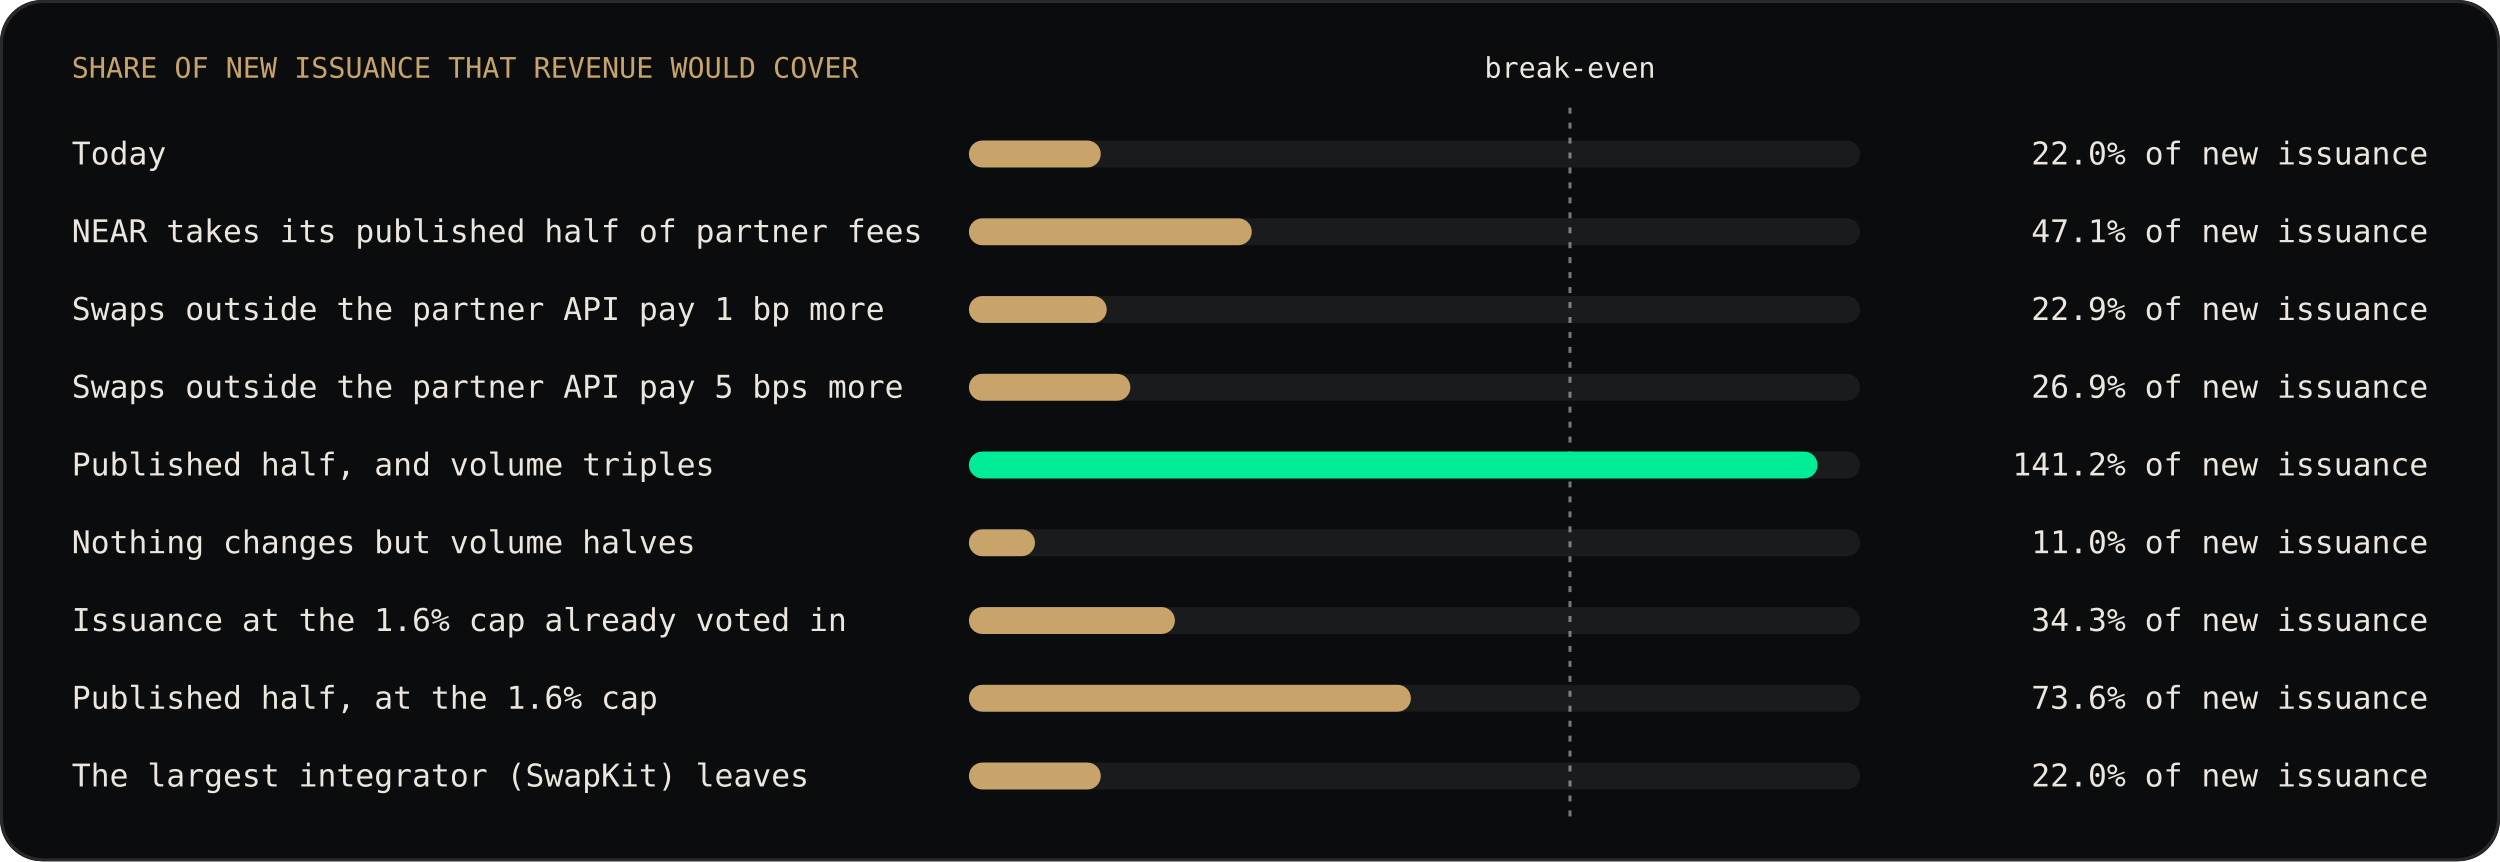
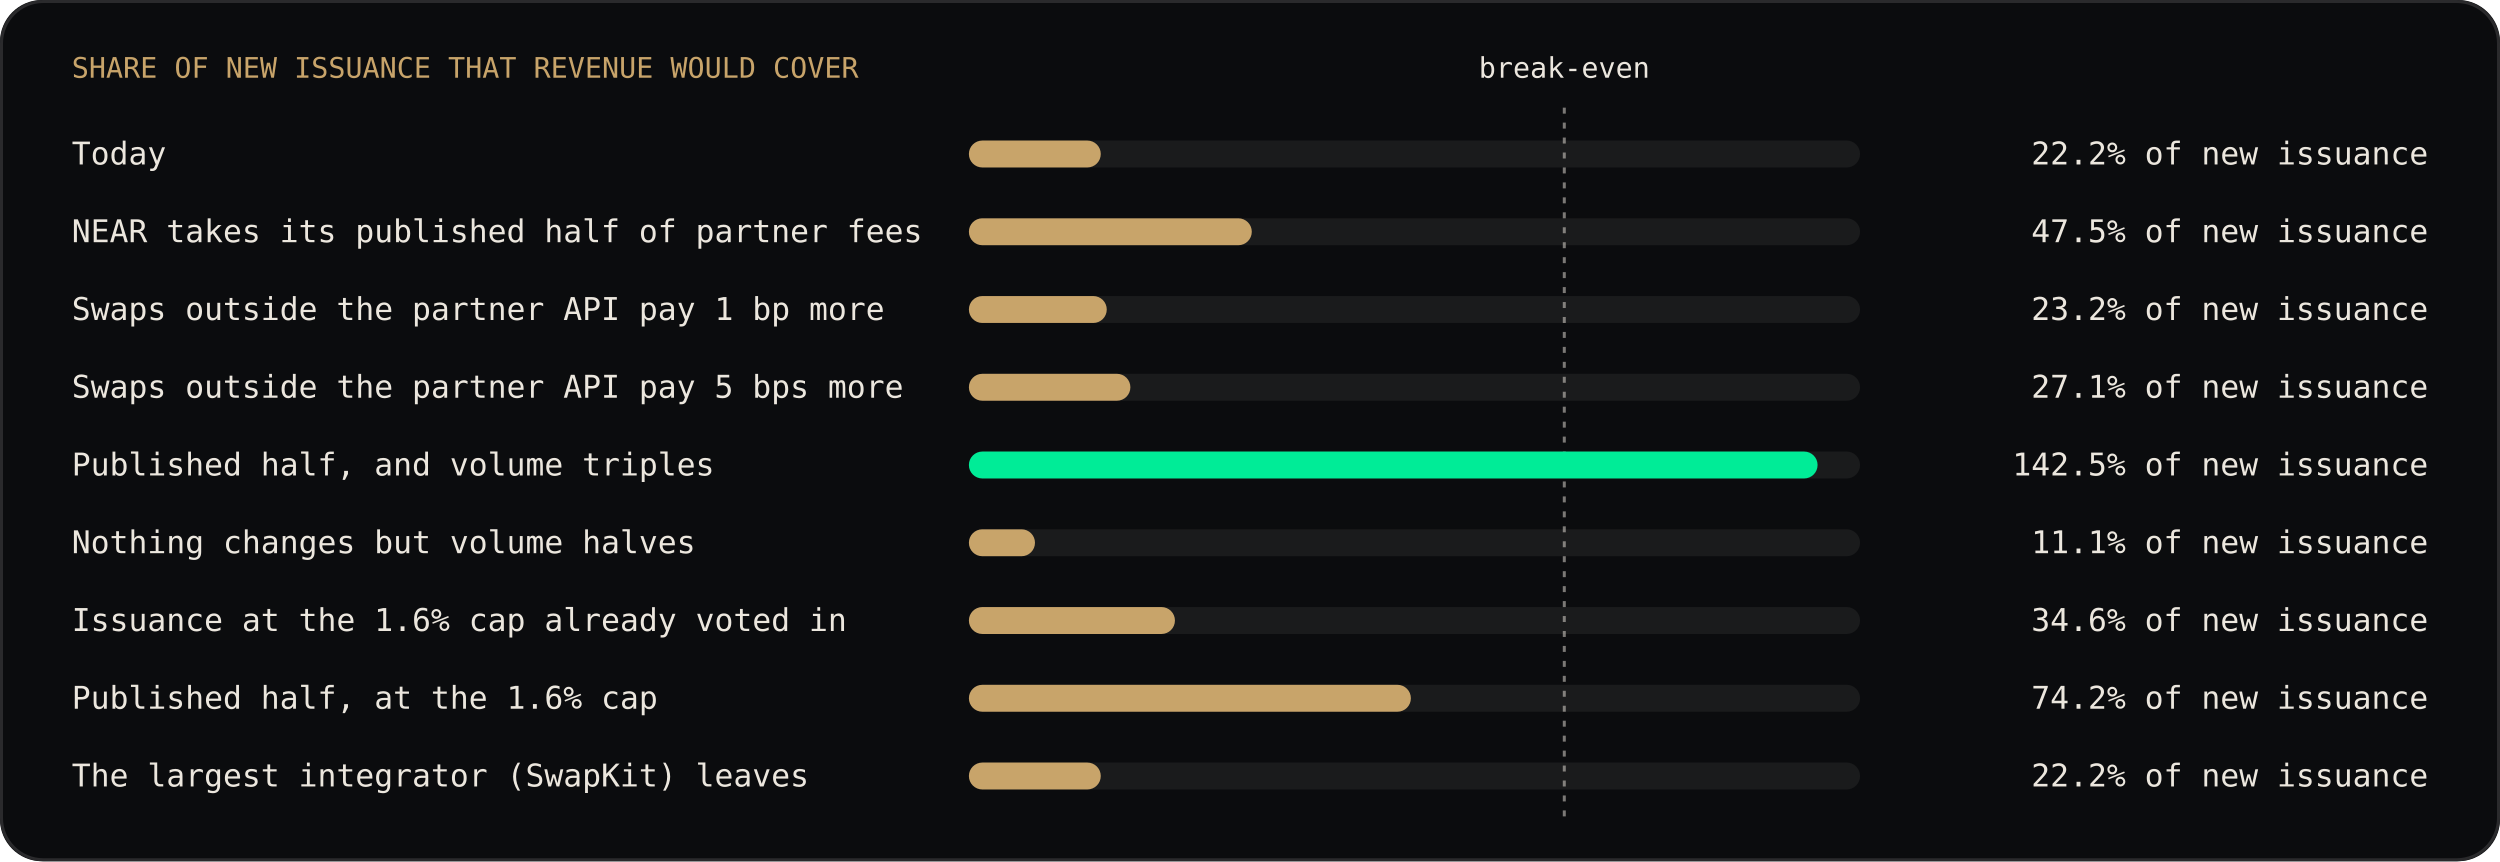
<svg xmlns="http://www.w3.org/2000/svg" viewBox="0 0 836 288" width="836" height="288" font-family="'JetBrains Mono', ui-monospace, SFMono-Regular, Menlo, Consolas, monospace" font-size="9">
  <rect width="836" height="288" rx="14" fill="#0b0c0e" />
  <rect x="0.5" y="0.5" width="835" height="287" rx="14" fill="none" stroke="#2a2a2c" />
  <text x="24.0" y="26.0" fill="#c8a46a" font-size="9.5" font-weight="500" text-anchor="start">SHARE OF NEW ISSUANCE THAT REVENUE WOULD COVER</text>
-   <line x1="525.0" x2="525.0" y1="36.0" y2="274.0" stroke="#ece7de" stroke-opacity="0.5" stroke-dasharray="2 3" />
-   <text x="525.0" y="26.0" fill="#ece7de" font-size="9.5" font-weight="400" text-anchor="middle">break-even</text>
+   <line x1="523.1" x2="523.1" y1="36.0" y2="274.0" stroke="#ece7de" stroke-opacity="0.5" stroke-dasharray="2 3" />
+   <text x="523.1" y="26.0" fill="#ece7de" font-size="9.5" font-weight="400" text-anchor="middle">break-even</text>
  <text x="24.0" y="55.0" fill="#ece7de" font-size="10.5" font-weight="400" text-anchor="start">Today</text>
  <rect x="324.0" y="47.0" width="298.0" height="9" rx="4.5" fill="#ece7de" fill-opacity="0.07" />
  <rect x="324.0" y="47.0" width="44.1" height="9" rx="4.5" fill="#c8a46a" />
-   <text x="812.0" y="55.0" fill="#ece7de" font-size="10.5" font-weight="400" text-anchor="end">22.0% of new issuance</text>
+   <text x="812.0" y="55.0" fill="#ece7de" font-size="10.5" font-weight="400" text-anchor="end">22.2% of new issuance</text>
  <text x="24.0" y="81.0" fill="#ece7de" font-size="10.5" font-weight="400" text-anchor="start">NEAR takes its published half of partner fees</text>
  <rect x="324.0" y="73.0" width="298.0" height="9" rx="4.5" fill="#ece7de" fill-opacity="0.07" />
  <rect x="324.0" y="73.0" width="94.6" height="9" rx="4.5" fill="#c8a46a" />
-   <text x="812.0" y="81.0" fill="#ece7de" font-size="10.5" font-weight="400" text-anchor="end">47.1% of new issuance</text>
+   <text x="812.0" y="81.0" fill="#ece7de" font-size="10.5" font-weight="400" text-anchor="end">47.5% of new issuance</text>
  <text x="24.0" y="107.0" fill="#ece7de" font-size="10.5" font-weight="400" text-anchor="start">Swaps outside the partner API pay 1 bp more</text>
  <rect x="324.0" y="99.0" width="298.0" height="9" rx="4.5" fill="#ece7de" fill-opacity="0.07" />
  <rect x="324.0" y="99.0" width="46.1" height="9" rx="4.5" fill="#c8a46a" />
-   <text x="812.0" y="107.0" fill="#ece7de" font-size="10.5" font-weight="400" text-anchor="end">22.9% of new issuance</text>
+   <text x="812.0" y="107.0" fill="#ece7de" font-size="10.5" font-weight="400" text-anchor="end">23.2% of new issuance</text>
  <text x="24.0" y="133.0" fill="#ece7de" font-size="10.5" font-weight="400" text-anchor="start">Swaps outside the partner API pay 5 bps more</text>
  <rect x="324.0" y="125.0" width="298.0" height="9" rx="4.5" fill="#ece7de" fill-opacity="0.07" />
  <rect x="324.0" y="125.0" width="54.0" height="9" rx="4.5" fill="#c8a46a" />
-   <text x="812.0" y="133.0" fill="#ece7de" font-size="10.5" font-weight="400" text-anchor="end">26.9% of new issuance</text>
+   <text x="812.0" y="133.0" fill="#ece7de" font-size="10.5" font-weight="400" text-anchor="end">27.1% of new issuance</text>
  <text x="24.0" y="159.0" fill="#ece7de" font-size="10.5" font-weight="400" text-anchor="start">Published half, and volume triples</text>
  <rect x="324.0" y="151.0" width="298.0" height="9" rx="4.5" fill="#ece7de" fill-opacity="0.07" />
  <rect x="324.0" y="151.0" width="283.8" height="9" rx="4.5" fill="#00ec97" />
-   <text x="812.0" y="159.0" fill="#ece7de" font-size="10.5" font-weight="400" text-anchor="end">141.2% of new issuance</text>
+   <text x="812.0" y="159.0" fill="#ece7de" font-size="10.5" font-weight="400" text-anchor="end">142.5% of new issuance</text>
  <text x="24.0" y="185.0" fill="#ece7de" font-size="10.5" font-weight="400" text-anchor="start">Nothing changes but volume halves</text>
  <rect x="324.0" y="177.0" width="298.0" height="9" rx="4.5" fill="#ece7de" fill-opacity="0.07" />
  <rect x="324.0" y="177.0" width="22.1" height="9" rx="4.5" fill="#c8a46a" />
-   <text x="812.0" y="185.0" fill="#ece7de" font-size="10.5" font-weight="400" text-anchor="end">11.0% of new issuance</text>
+   <text x="812.0" y="185.0" fill="#ece7de" font-size="10.5" font-weight="400" text-anchor="end">11.1% of new issuance</text>
  <text x="24.0" y="211.0" fill="#ece7de" font-size="10.5" font-weight="400" text-anchor="start">Issuance at the 1.6% cap already voted in</text>
  <rect x="324.0" y="203.0" width="298.0" height="9" rx="4.5" fill="#ece7de" fill-opacity="0.07" />
  <rect x="324.0" y="203.0" width="68.9" height="9" rx="4.5" fill="#c8a46a" />
-   <text x="812.0" y="211.0" fill="#ece7de" font-size="10.5" font-weight="400" text-anchor="end">34.3% of new issuance</text>
+   <text x="812.0" y="211.0" fill="#ece7de" font-size="10.5" font-weight="400" text-anchor="end">34.6% of new issuance</text>
  <text x="24.0" y="237.0" fill="#ece7de" font-size="10.5" font-weight="400" text-anchor="start">Published half, at the 1.6% cap</text>
  <rect x="324.0" y="229.0" width="298.0" height="9" rx="4.5" fill="#ece7de" fill-opacity="0.07" />
  <rect x="324.0" y="229.0" width="147.8" height="9" rx="4.5" fill="#c8a46a" />
-   <text x="812.0" y="237.0" fill="#ece7de" font-size="10.5" font-weight="400" text-anchor="end">73.6% of new issuance</text>
+   <text x="812.0" y="237.0" fill="#ece7de" font-size="10.5" font-weight="400" text-anchor="end">74.2% of new issuance</text>
  <text x="24.0" y="263.0" fill="#ece7de" font-size="10.5" font-weight="400" text-anchor="start">The largest integrator (SwapKit) leaves</text>
  <rect x="324.0" y="255.0" width="298.0" height="9" rx="4.5" fill="#ece7de" fill-opacity="0.07" />
  <rect x="324.0" y="255.0" width="44.1" height="9" rx="4.5" fill="#c8a46a" />
-   <text x="812.0" y="263.0" fill="#ece7de" font-size="10.5" font-weight="400" text-anchor="end">22.0% of new issuance</text>
+   <text x="812.0" y="263.0" fill="#ece7de" font-size="10.5" font-weight="400" text-anchor="end">22.2% of new issuance</text>
</svg>
